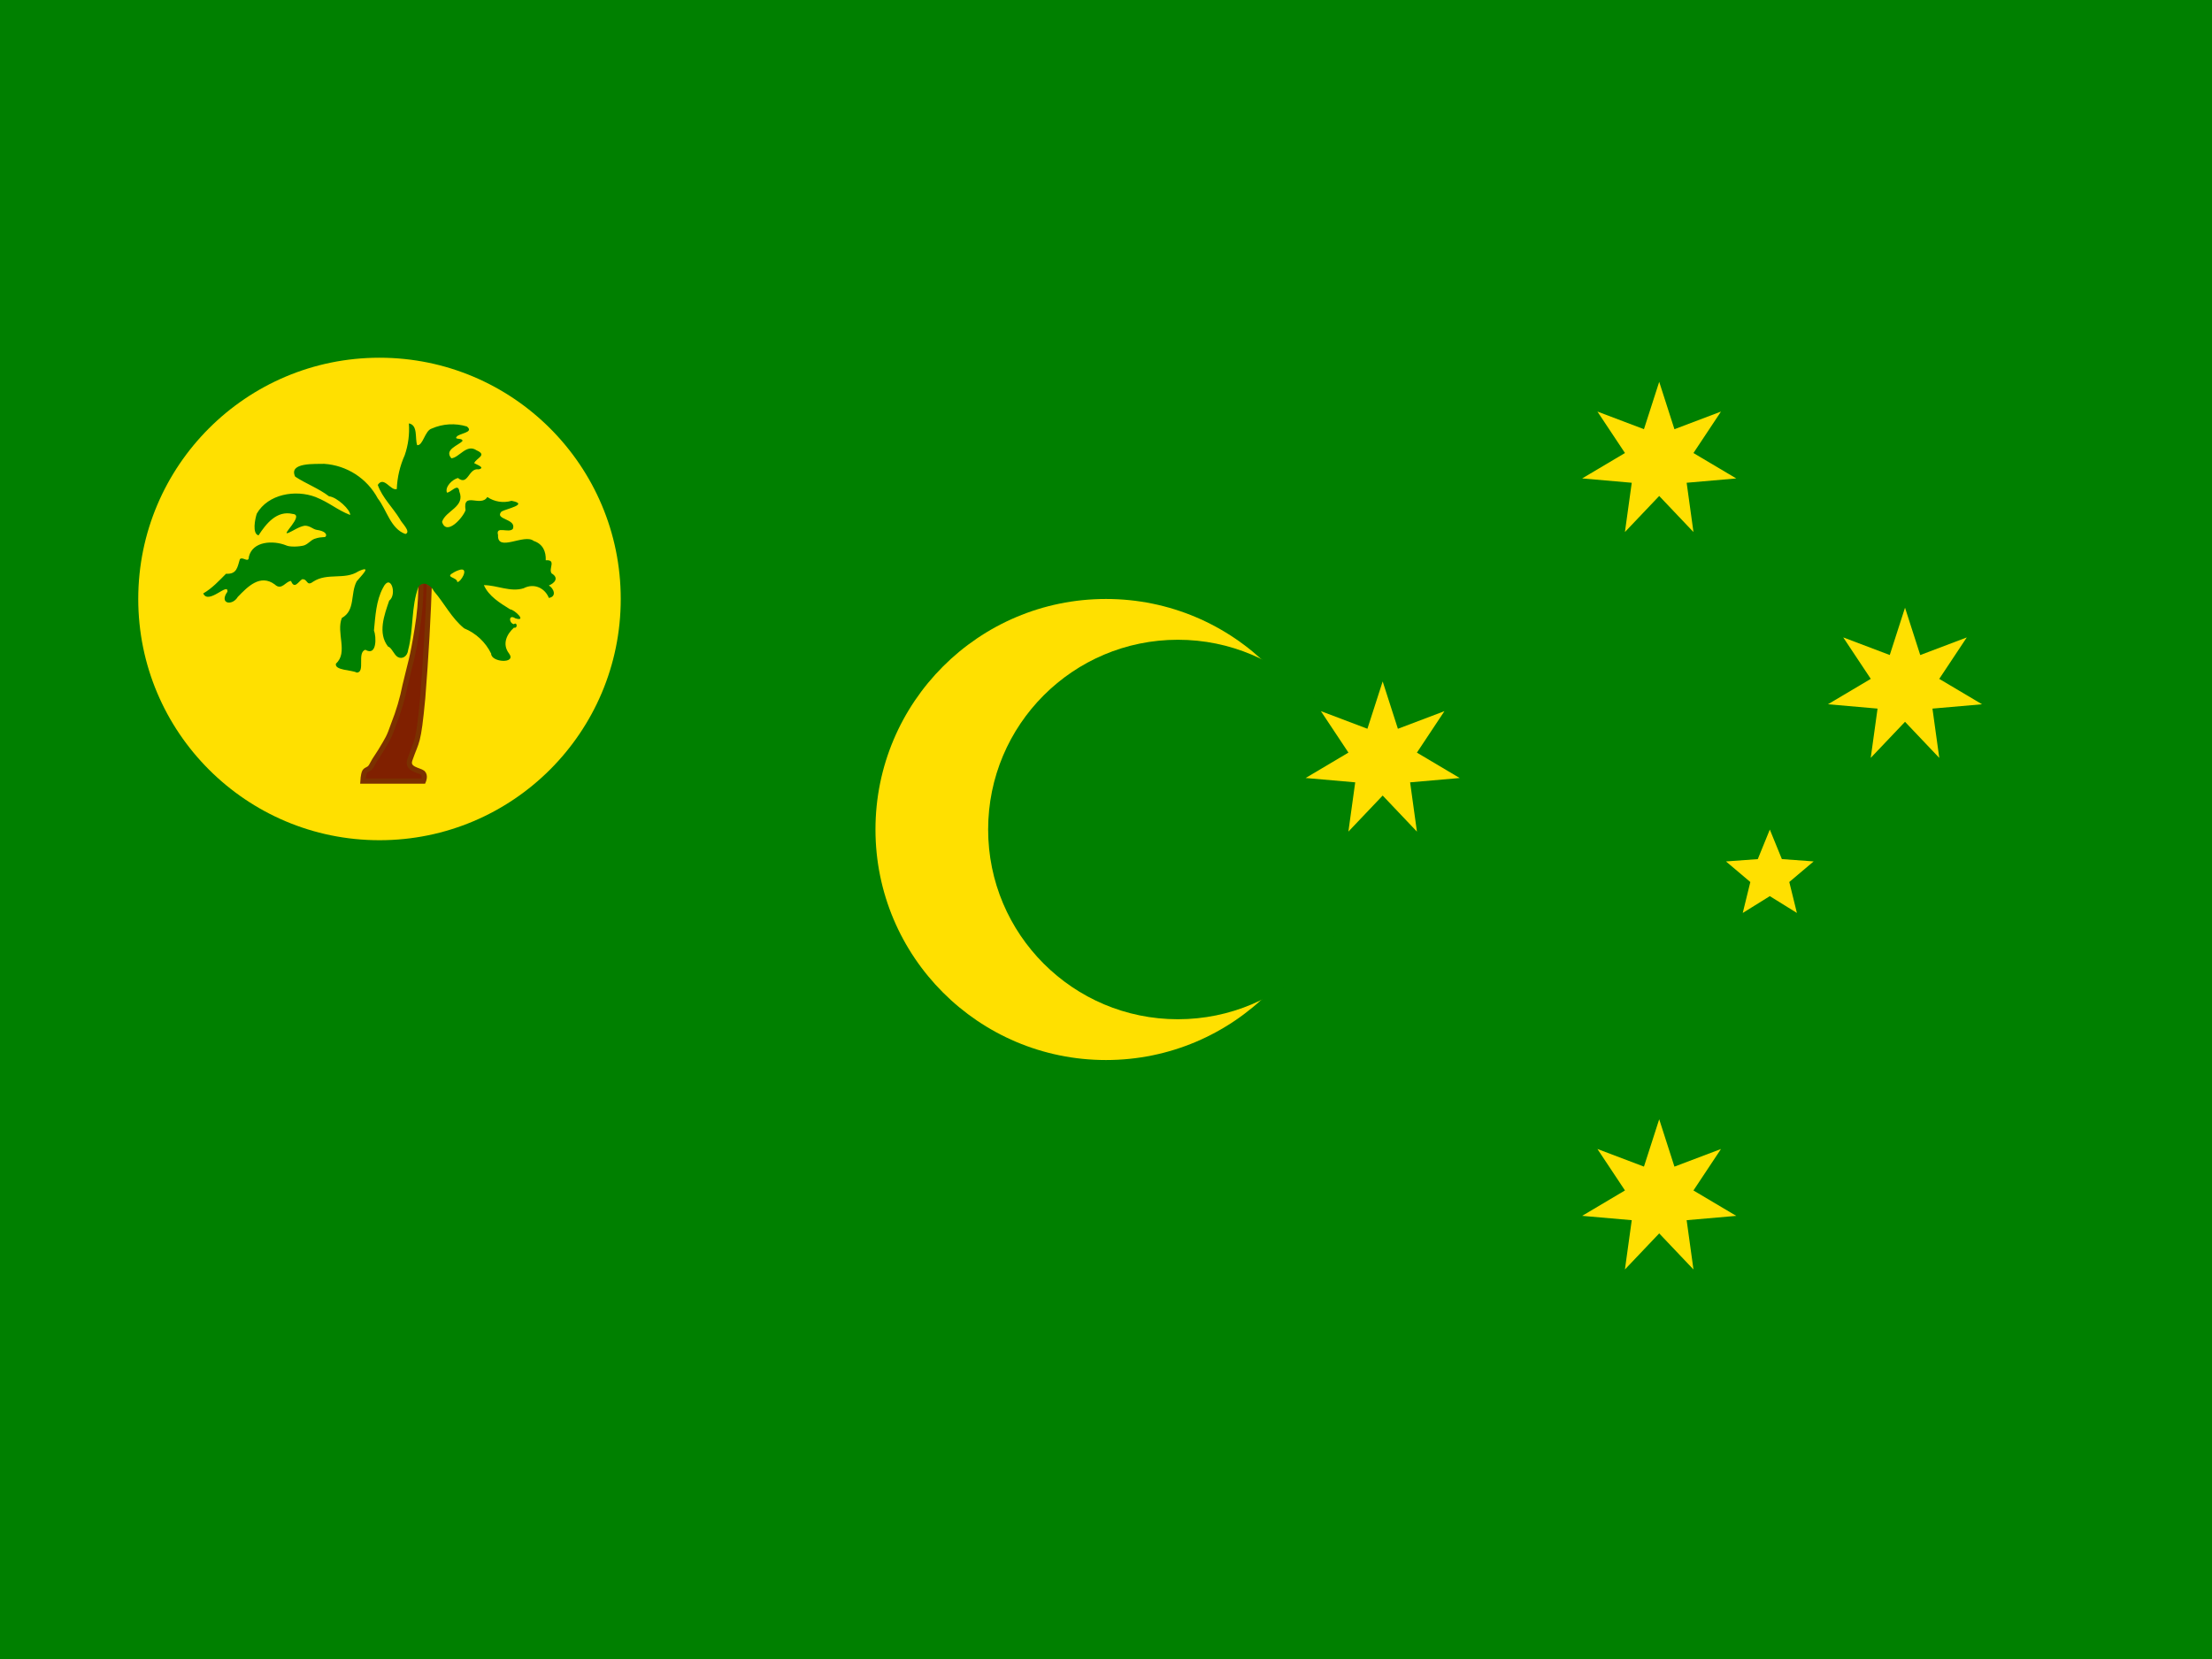
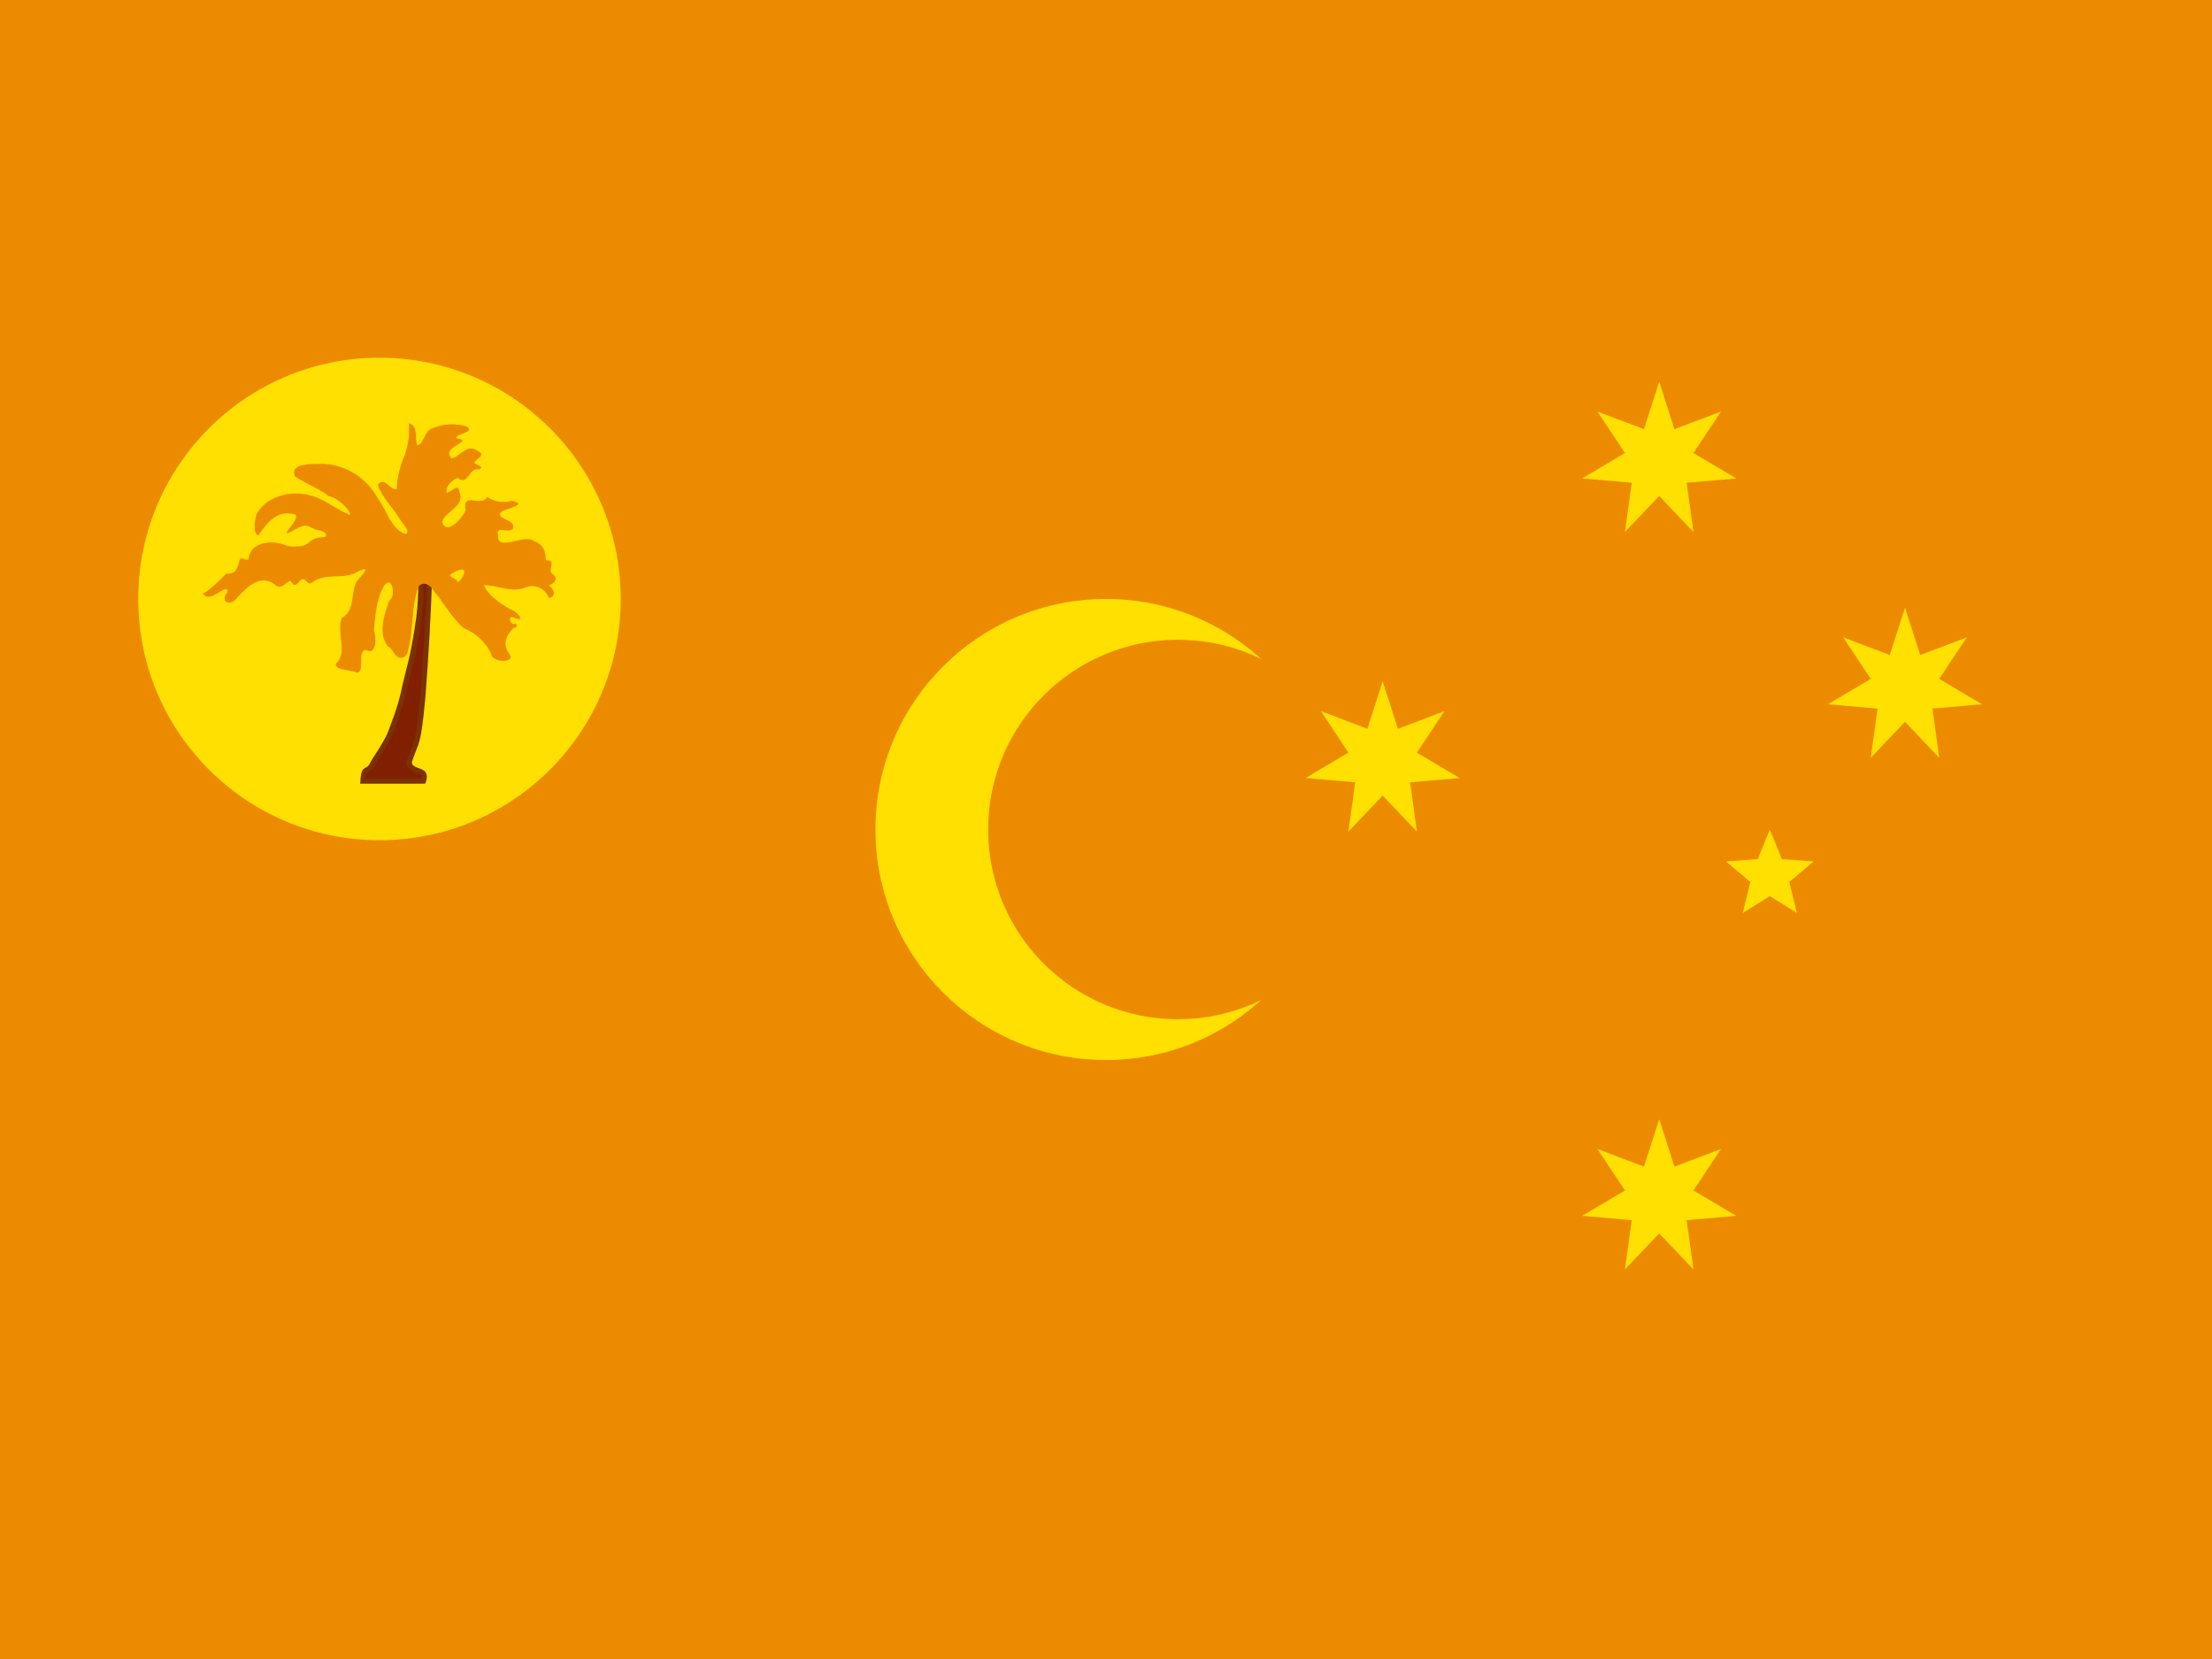
<svg xmlns="http://www.w3.org/2000/svg" xmlns:xlink="http://www.w3.org/1999/xlink" id="flag-icons-cc" viewBox="0 0 640 480">
  <defs>
    <path id="a" d="m0-360 69.4 215.8 212-80.3L156-35.6 351 80.1 125 99.8l31.1 224.6L0 160l-156.2 164.3 31.1-224.5L-351 80l195-115.7-125.5-188.9 212 80.3z" />
    <path id="b" d="M0-210 54.9-75.5l144.8 10.6-111 93.8 34.7 141L0 93.3-123.4 170l34.6-141-111-93.8 145-10.6z" />
  </defs>
-   <path fill="green" d="M0 0h640v480H0z" />
+   <path fill="#Ed8b00" d="M0 0h640v480H0z" />
  <circle cx="320" cy="240" r="66.7" fill="#ffe000" />
-   <circle cx="340.8" cy="240" r="54.9" fill="green" />
+   <circle cx="340.8" cy="240" r="54.9" fill="#Ed8b00" />
  <circle cx="109.8" cy="173.3" r="69.8" fill="#ffe000" />
  <path fill="#802000" stroke="#7b3100" stroke-width="1.5" d="M105 226h17.5s.7-1.6-.2-2.4c-1-.8-4.7-1-3.7-3.8 2-5.8 2.4-4 3.7-17.8a739 739 0 0 0 2-35.5h-2.6s.5 6.7-1 15.5c-1.4 8.8-1.9 9.5-3.5 16.3a63.5 63.5 0 0 1-3.3 11.2c-1.4 4-1.6 4.1-3.8 7.8-2.3 3.6-1.5 2.2-2.7 4.4-.7 1.1-1.4.8-1.9 1.6-.4.8-.5 2.7-.5 2.7z" />
-   <path fill="green" d="M118.3 122.5a23 23 0 0 1-1.2 9.2 26.5 26.5 0 0 0-2.3 9.8c-1.8.6-3.7-3.9-5.5-1.2 1.3 3.7 4.4 6.6 6.4 9.9.4 1 3.4 3.7 1.6 4.3-4.3-1.5-5.4-7-8-10.3a19 19 0 0 0-15.5-10c-2.5.1-10.4-.5-8.4 3.7 3 2 6.8 3.4 9.8 5.7 2.3.2 6.3 4 6.1 5.4-4-1.6-5.8-3.5-10-5.2-5.8-2.2-13.7-.9-17 4.8-.5 1.5-1.4 5.8.5 6.3 2.2-3.4 5.3-7.3 9.9-6.2 3.6.3-4 6.7-1.1 5.4 1-.4 3-1.8 4.6-2 1.5 0 2.3 1 3.4 1.2 2.3.3 3 1.2 2.7 1.8-.2.6-1 0-3.3.8-1.1.4-1.7 1.4-3 1.9-1.4.4-4.2.5-5.2 0-3.7-1.5-9.7-1.3-10.8 3.3 0 2-1.8-.2-2.6.7-.7 2.2-.8 4.4-4 4.2-2 2-4 4.2-6.6 5.7 1.5 3.4 7.3-3.4 7-.5-2.5 3.5 1.4 4.2 3 1.5 2.9-3 6.5-6.7 10.7-3.6 2 1.9 3.2-1 4.7-1 1 2.5 2.1.2 3.2-.5 1.7-.2 1.2 2.2 3.2.7 4.1-2.7 9.1-.4 13.1-3 4.3-2 .6 1.5-.5 2.9-1.9 3.6-.3 8.4-4.3 10.6-1.7 4.3 1.9 10-1.7 13.2-.5 2 4.6 1.8 6 2.6 2.6 0 0-5.8 2.5-6.6 3.4 2 3.2-3.8 2.5-5.6.4-4 .6-8.6 2.6-12.3 2.2-4.5 4.2 1.9 1.8 3.7-1.4 4.1-3.4 9.4-.3 13.3 1 .2 1.7 2.4 2.8 3 1.2.7 2.8-.1 3-2.1 1.6-6 .8-12.4 3-18.3 1.5-1.8 3.6-.3 4.5 1.4 3 3.5 5.1 7.8 8.7 10.7a15 15 0 0 1 7.8 7.3c0 2.6 7.4 3 5.2 0-2.1-2.7-.7-5.6 1.4-7.5 1.2.3.9-1.8 0-1-1.5-.3-1.6-3 .4-1.7 3.5 1.1-.2-2.5-1.5-2.6-2.9-1.8-6.2-3.8-7.6-7 3.8 0 7.7 2.1 11.5.9 3.1-1.6 6.2 0 7.3 2.8 2.4-.4 1.4-2.8 0-3.6 1.7-.7 3-2.2.8-3.5-1-1.4 1.5-4-1.7-3.8.1-2.5-.8-4.7-3.5-5.6-2.7-2.2-10.6 3.4-10.3-1.7-.8-2.8 3.2-.4 4.3-1.8 1.1-3-5.5-2.6-3.3-5 1.4-.8 8.1-2.1 2.9-3.1a8.3 8.3 0 0 1-7-1.1c-1.9 3.1-7.2-1.8-6.3 3.8-.7 2.1-5.5 7.6-6.8 3.4 1-3.3 6.8-4.3 5-8.8-.3-2.7-2.6.5-3.6.3-.6-1.7 1.6-3.8 3.2-4.2 3 2.4 3-3 6-2.5 2.1-.5-.7-1.4-1.3-1.8.6-1.5 3.9-2.3.7-3.7-2.9-2-5 2.1-7.3 2.3-2.2-2.5 2-3.7 3.2-5 .1-1-2.4-.3-1.7-1.2.7-1.1 5.2-1.2 3-3a14.7 14.7 0 0 0-10.2.6c-2 .6-2.5 5-4.2 4.8-.7-2 .3-5.8-2.4-6.3zm15 42.3c2.4-.4 0 3.7-1 3.6 0-1.4-3.6-1.3-1.3-2.6a7.3 7.3 0 0 1 2.3-1z" />
+   <path fill="#Ed8b00" d="M118.3 122.5a23 23 0 0 1-1.2 9.2 26.5 26.5 0 0 0-2.3 9.8c-1.8.6-3.7-3.9-5.5-1.2 1.3 3.7 4.4 6.6 6.4 9.9.4 1 3.4 3.7 1.6 4.3-4.3-1.5-5.4-7-8-10.3a19 19 0 0 0-15.5-10c-2.5.1-10.4-.5-8.4 3.7 3 2 6.8 3.4 9.8 5.7 2.3.2 6.3 4 6.1 5.4-4-1.6-5.8-3.5-10-5.2-5.8-2.2-13.7-.9-17 4.8-.5 1.5-1.4 5.8.5 6.3 2.2-3.4 5.3-7.3 9.9-6.2 3.6.3-4 6.7-1.1 5.4 1-.4 3-1.8 4.6-2 1.5 0 2.3 1 3.4 1.2 2.3.3 3 1.2 2.7 1.8-.2.6-1 0-3.3.8-1.1.4-1.7 1.4-3 1.9-1.4.4-4.2.5-5.2 0-3.7-1.5-9.7-1.3-10.8 3.3 0 2-1.8-.2-2.6.7-.7 2.2-.8 4.4-4 4.2-2 2-4 4.2-6.6 5.7 1.5 3.4 7.3-3.4 7-.5-2.5 3.5 1.4 4.2 3 1.5 2.9-3 6.5-6.7 10.7-3.6 2 1.9 3.2-1 4.7-1 1 2.5 2.1.2 3.2-.5 1.7-.2 1.2 2.2 3.2.7 4.1-2.7 9.1-.4 13.1-3 4.3-2 .6 1.5-.5 2.9-1.9 3.6-.3 8.4-4.3 10.6-1.7 4.3 1.9 10-1.7 13.2-.5 2 4.6 1.8 6 2.6 2.6 0 0-5.8 2.5-6.6 3.4 2 3.2-3.8 2.5-5.6.4-4 .6-8.6 2.6-12.3 2.2-4.5 4.2 1.9 1.8 3.7-1.4 4.1-3.4 9.4-.3 13.3 1 .2 1.7 2.4 2.8 3 1.2.7 2.8-.1 3-2.1 1.6-6 .8-12.4 3-18.3 1.5-1.8 3.6-.3 4.5 1.4 3 3.5 5.1 7.8 8.7 10.7a15 15 0 0 1 7.8 7.3c0 2.6 7.4 3 5.2 0-2.1-2.7-.7-5.6 1.4-7.5 1.2.3.9-1.8 0-1-1.5-.3-1.6-3 .4-1.7 3.5 1.1-.2-2.5-1.5-2.6-2.9-1.8-6.2-3.8-7.6-7 3.8 0 7.7 2.1 11.5.9 3.1-1.6 6.2 0 7.3 2.8 2.4-.4 1.4-2.8 0-3.6 1.7-.7 3-2.2.8-3.5-1-1.4 1.5-4-1.7-3.8.1-2.5-.8-4.7-3.5-5.6-2.7-2.2-10.6 3.4-10.3-1.7-.8-2.8 3.2-.4 4.3-1.8 1.1-3-5.5-2.6-3.3-5 1.4-.8 8.1-2.1 2.9-3.1a8.3 8.3 0 0 1-7-1.1c-1.9 3.1-7.2-1.8-6.3 3.8-.7 2.1-5.5 7.6-6.8 3.4 1-3.3 6.8-4.3 5-8.8-.3-2.7-2.6.5-3.6.3-.6-1.7 1.6-3.8 3.2-4.2 3 2.4 3-3 6-2.5 2.1-.5-.7-1.4-1.3-1.8.6-1.5 3.9-2.3.7-3.7-2.9-2-5 2.1-7.3 2.3-2.2-2.5 2-3.7 3.2-5 .1-1-2.4-.3-1.7-1.2.7-1.1 5.2-1.2 3-3a14.7 14.7 0 0 0-10.2.6c-2 .6-2.5 5-4.2 4.8-.7-2 .3-5.8-2.4-6.3zm15 42.3c2.4-.4 0 3.7-1 3.6 0-1.4-3.6-1.3-1.3-2.6a7.3 7.3 0 0 1 2.3-1z" />
  <g fill="#ffe000" transform="translate(0 80) scale(.0635)">
    <use xlink:href="#a" width="100%" height="100%" x="7560" y="4200" />
    <use xlink:href="#a" width="100%" height="100%" x="6300" y="2205" />
    <use xlink:href="#a" width="100%" height="100%" x="7560" y="840" />
    <use xlink:href="#a" width="100%" height="100%" x="8680" y="1869" />
    <use xlink:href="#b" width="100%" height="100%" x="8064" y="2730" />
  </g>
</svg>
